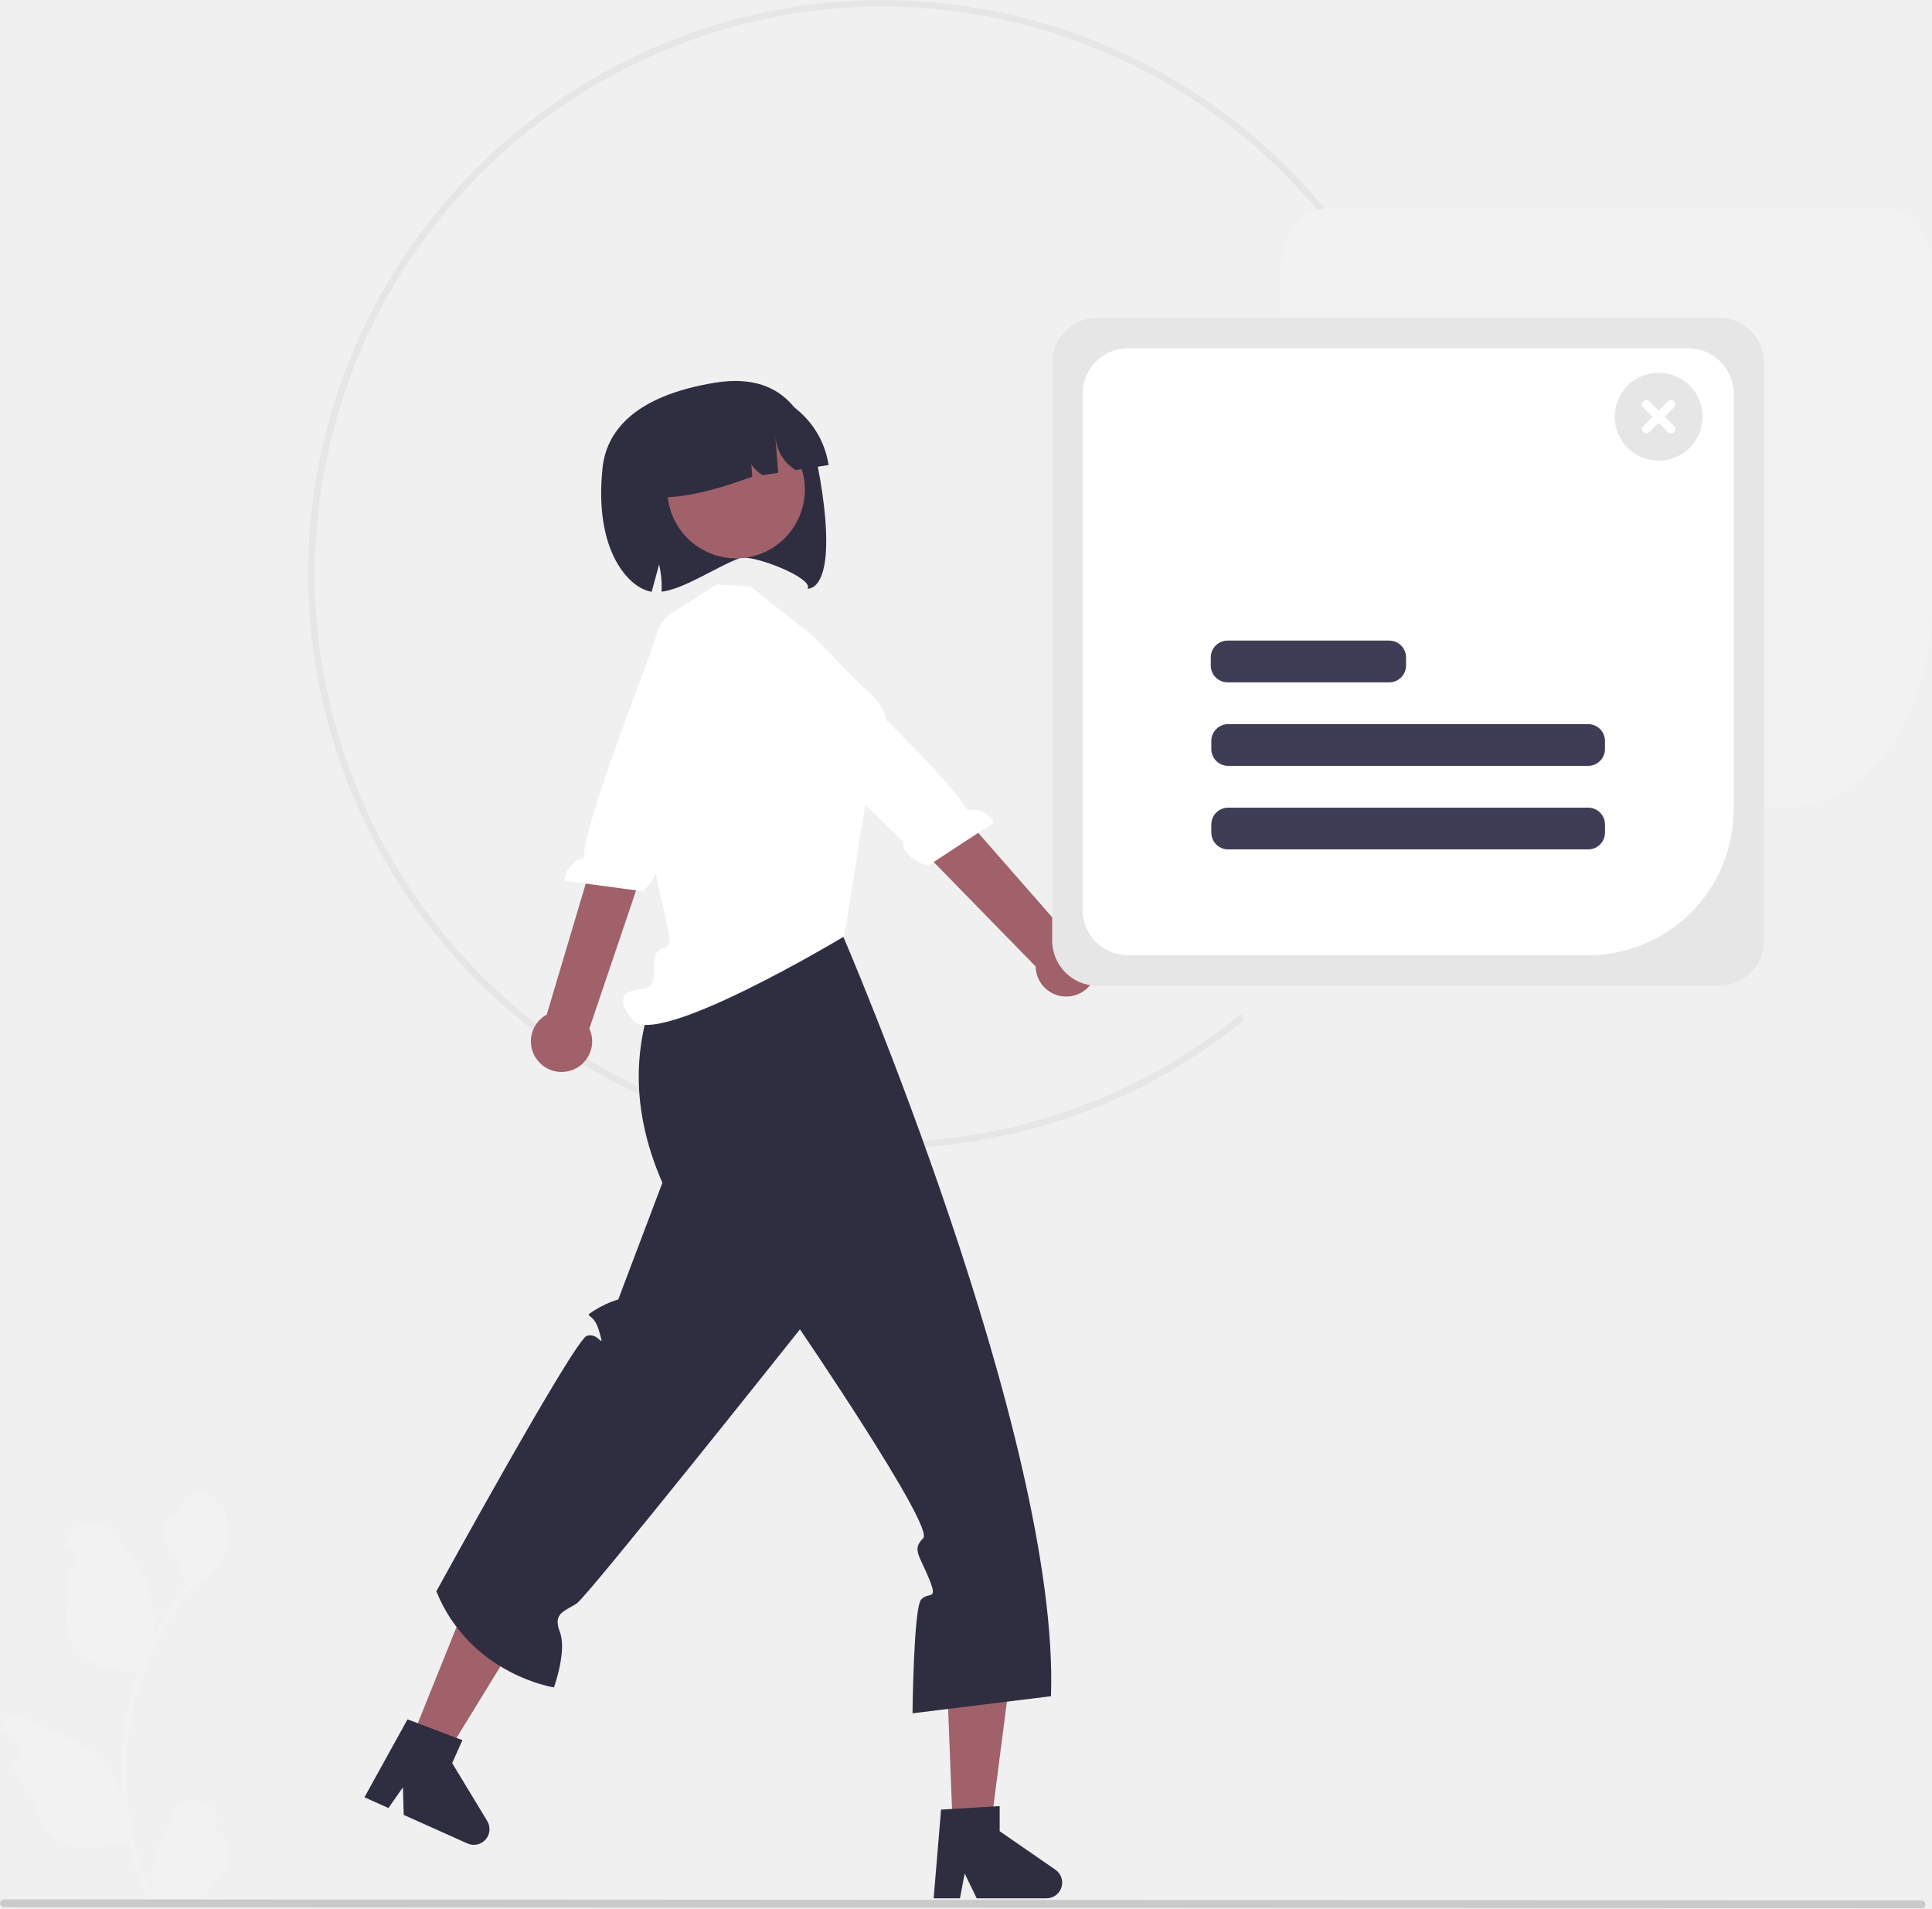
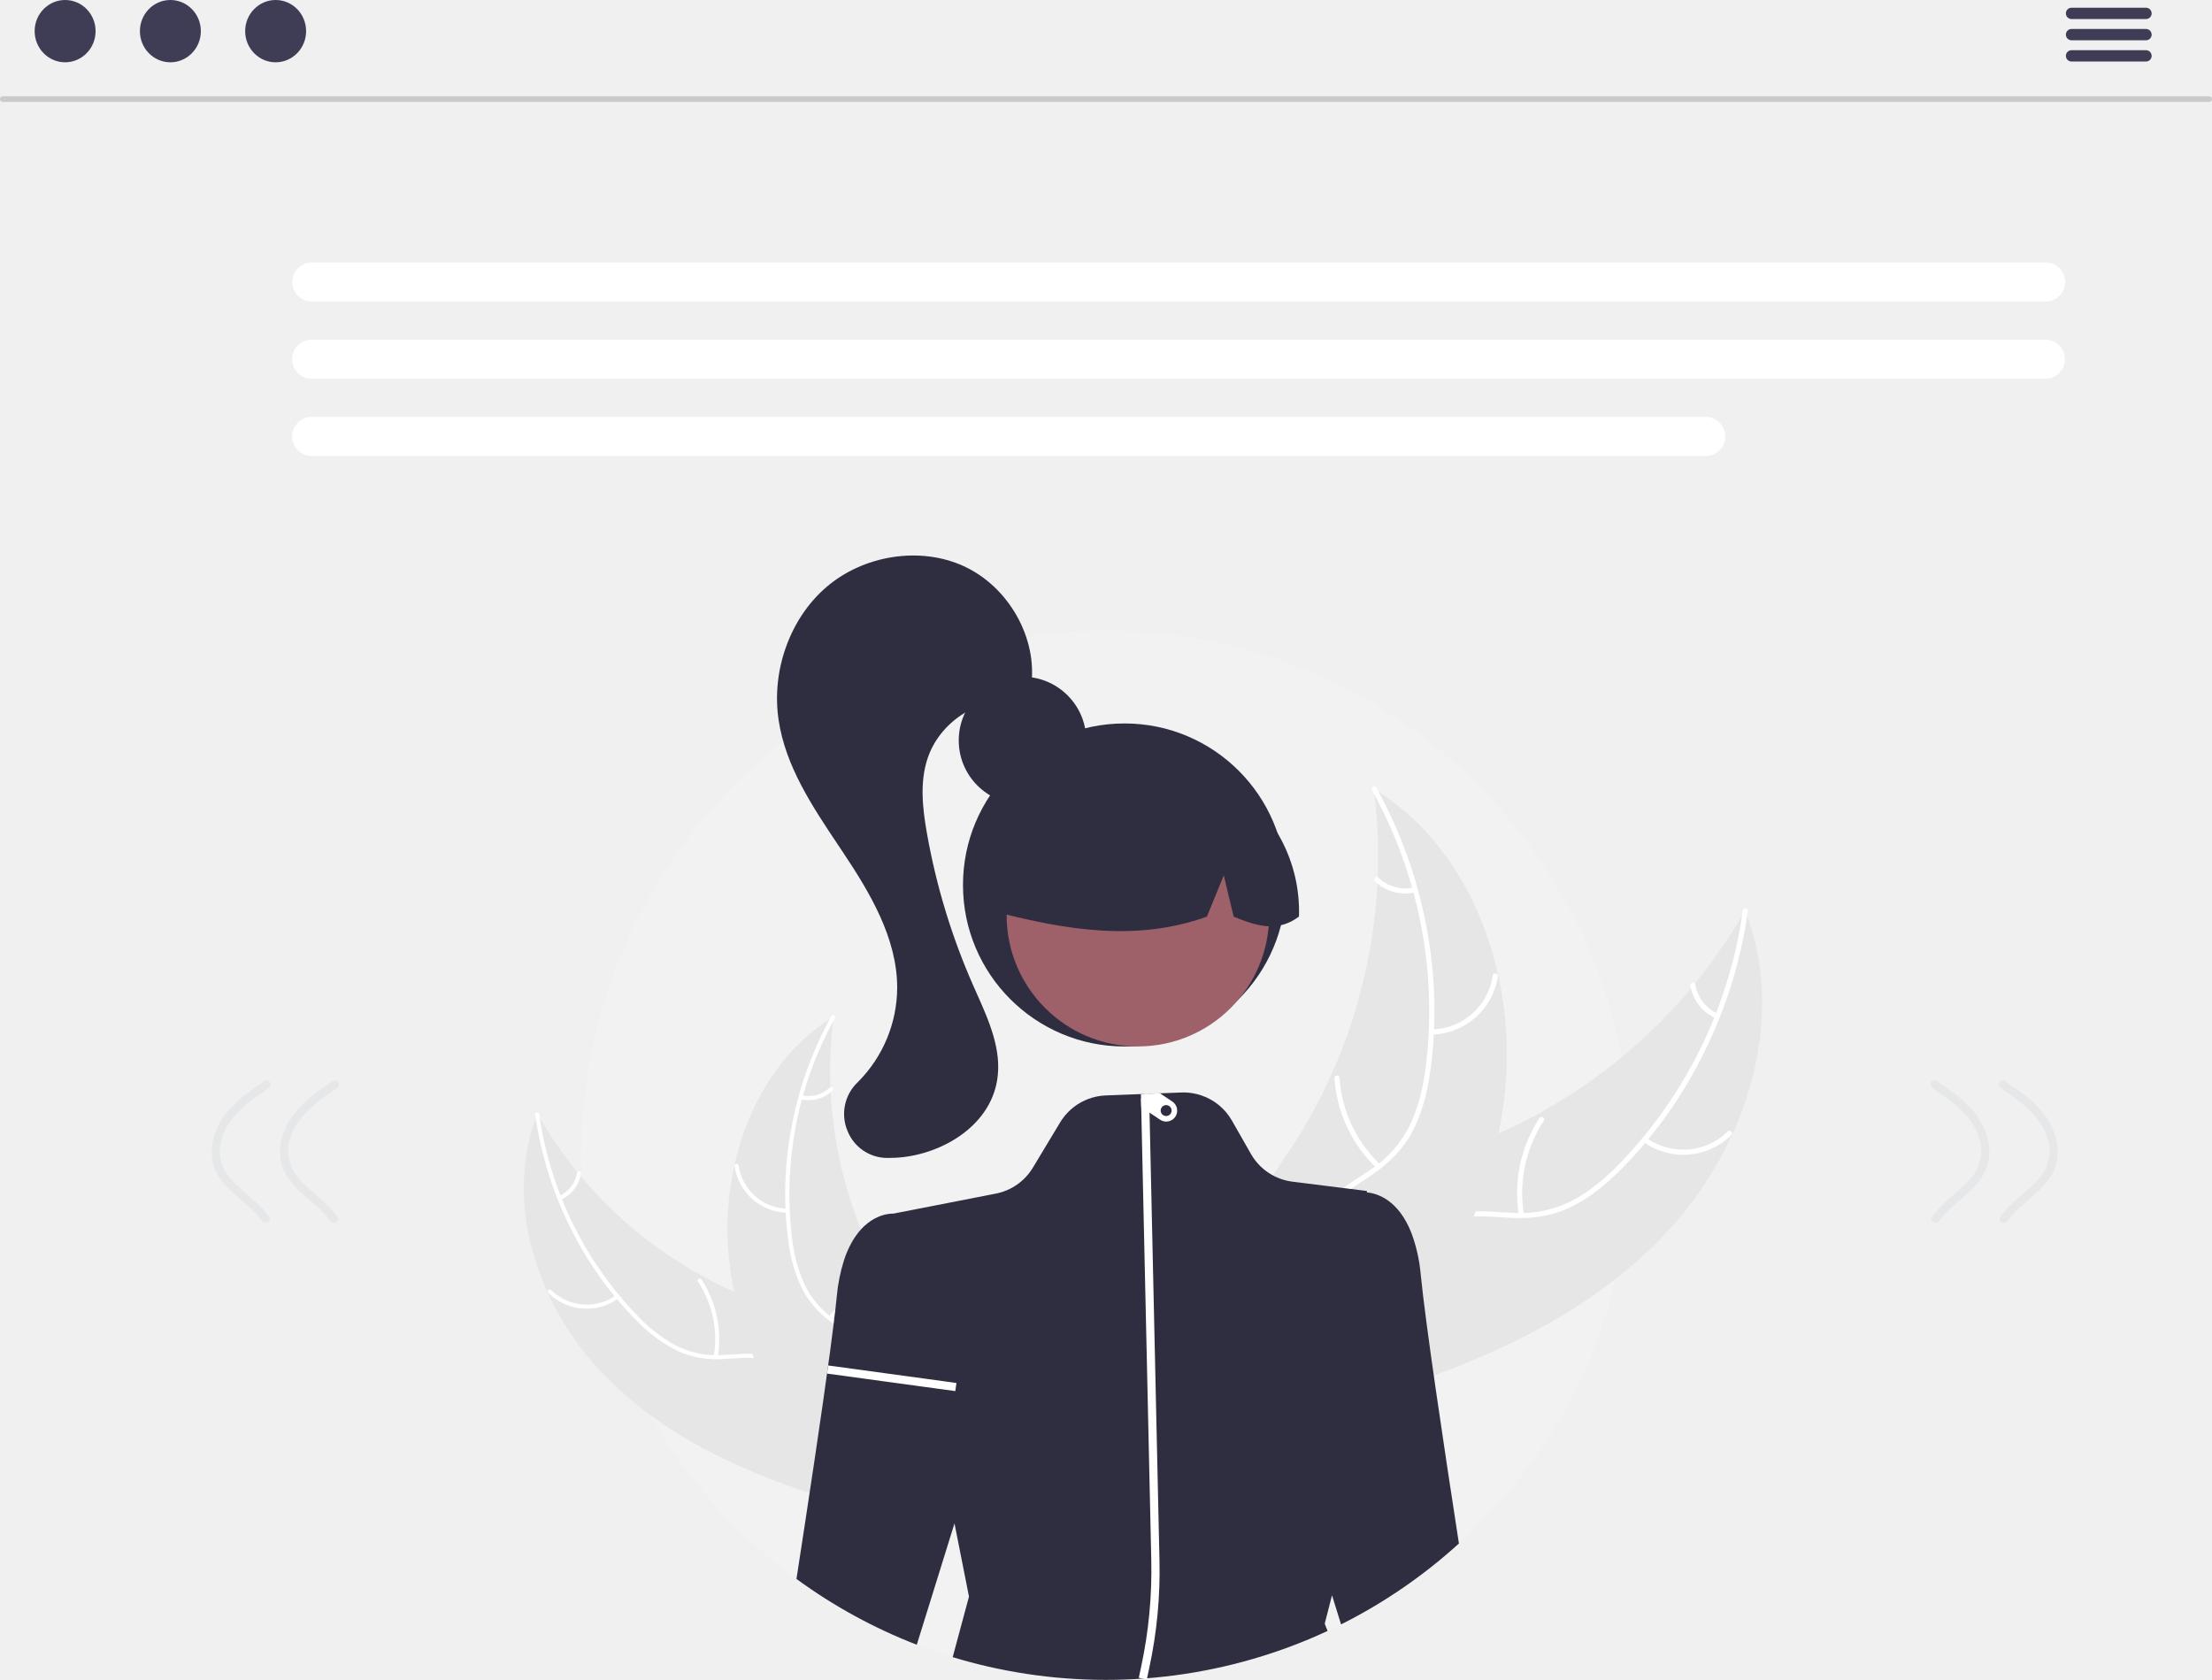
- <svg xmlns="http://www.w3.org/2000/svg" data-name="Layer 1" width="581.139" height="573.951" viewBox="0 0 581.139 573.951">
-   <path d="M534.894,503.733c-92.639-22.009-150.101-115.281-128.092-207.92S522.082,145.712,614.722,167.721A173.062,173.062,0,0,1,735.142,271.56l-1.856.745a171.058,171.058,0,0,0-119.026-102.639C522.694,147.913,430.501,204.71,408.747,296.275S443.79,480.034,535.356,501.788a169.588,169.588,0,0,0,147.284-33.743l1.262,1.55A171.569,171.569,0,0,1,534.894,503.733Z" transform="translate(-309.4305 -163.0243)" fill="#e6e6e6" />
-   <path d="M846.796,405.769H708.386c-7.504,0-13.609-8.482-13.609-18.907V244.66c0-10.425,6.105-18.907,13.609-18.907H876.961c7.504,0,13.609,8.482,13.609,18.907v100.294C890.57,378.488,870.933,405.769,846.796,405.769Z" transform="translate(-309.4305 -163.0243)" fill="#f2f2f2" />
-   <polygon points="286.667 551.826 297.705 551.826 308.432 468.807 283.432 468.807 286.667 551.826" fill="#a0616a" />
-   <path d="M592.496,707.291l17.634-1.053v7.555l16.765,11.579a4.719,4.719,0,0,1-2.682,8.603l-20.994,0-3.619-7.473-1.413,7.473h-7.916Z" transform="translate(-309.4305 -163.0243)" fill="#2f2e41" />
-   <polygon points="122.771 525.497 132.841 530.016 176.618 458.665 153.81 448.43 122.771 525.497" fill="#a0616a" />
-   <path d="M432.01,680.149l16.519,6.26-3.093,6.893,10.555,17.428a4.719,4.719,0,0,1-5.969,6.751l-19.154-8.595-.242-8.3-4.349,6.24-7.222-3.241Z" transform="translate(-309.4305 -163.0243)" fill="#2f2e41" />
-   <path d="M511.617,450.692l51.056-6.923s65.637,151.799,62.889,229.425l-41.652,5.138s.317-31.831,2.628-34.266,5.161.662,2.311-6.302-5.138-8.724-1.714-12.12-37.082-62.788-37.082-62.788-63.737,80.167-67.157,82.447-7.307,2.783-5.079,8.518-1.764,16.722-1.764,16.722-25.118-3.81-35.379-28.893c0,0,41.494-75.592,45.26-76.846s5.477,5.016,3.767-1.255-5.131-3.991-1.71-6.271a30.163,30.163,0,0,1,7.411-3.42l13.272-35.088C498.441,495.3,499.096,472.585,511.617,450.692Z" transform="translate(-309.4305 -163.0243)" fill="#2f2e41" />
-   <polygon points="201.697 247.499 203.571 264.88 202.468 287.673 252.953 281.675 257.697 247.499 251.653 247.558 201.697 247.499" fill="#ffb6b6" />
-   <path d="M554.07,354.381l-19-15h0l-9.974-.58-14.799,9.481-3.624,18.487-8.57,20.818,12.57,56.182s1.179,4.032-1.911,4.516-2.719,6.427-2.719,6.427.629,5.15-2.371,5.604-11.0.454-4,9.454,63.694-25.11,63.694-25.11l6.713-42.123s15.595-20.946-1.2-32.942Z" transform="translate(-309.4305 -163.0243)" fill="#ffffff" />
-   <path d="M471.126,481.939a9.157,9.157,0,0,1,2.763-13.767l23.899-80.205,14.944,7.524L486.706,472.366a9.207,9.207,0,0,1-15.58,9.573Z" transform="translate(-309.4305 -163.0243)" fill="#a0616a" />
-   <path d="M513.729,347.54s-4.272-2.27-7.194,7.554c-2.339,7.865-21.321,54.713-21.563,66.103a7.194,7.194,0,0,0-5.696,6.733l23.469,3.145c4.101-3.459,5.177-8.131,3.59-9.517l5.096-13.917,21.258-44.279L516.846,349.126Z" transform="translate(-309.4305 -163.0243)" fill="#ffffff" />
-   <path d="M639.13,455.576a9.157,9.157,0,0,0-8.445-11.218l-54.824-62.613-11.63,13.877,56.711,58.061a9.207,9.207,0,0,0,18.187,1.894Z" transform="translate(-309.4305 -163.0243)" fill="#a0616a" />
-   <path d="M542.597,352.816s2.87-3.894,9.753,3.7c5.51,6.08,42.884,40.113,48.028,50.278a7.194,7.194,0,0,1,8.048,3.608l-19.801,12.985c-5.193-1.345-8.184-5.092-7.353-7.029l-10.613-10.345-38.316-30.732,8.129-19.687Z" transform="translate(-309.4305 -163.0243)" fill="#ffffff" />
-   <path d="M552.323,340.129c2.2-3.16-16.81-10.63-20.49-9.21-7.55,2.93-16.47,9.19-23.41,10.08a30.133,30.133,0,0,0-.73-8.2c-.75,2.73-1.49,5.47-2.24,8.21-6.55-.93-17.46-11.91-14.78-37.24,1.11-10.43,8.76-21.52,33.76-25.63,23.08-3.78,28.71,13.35,30.87,24.54C560.223,328.089,557.793,339.739,552.323,340.129Z" transform="translate(-309.4305 -163.0243)" fill="#2f2e41" />
-   <circle cx="221.407" cy="147.251" r="20.681" fill="#a0616a" />
-   <path d="M558.673,302.896l0,0-9.906,1.514c-4.369-2.736-6.033-6.797-6.241-11.569l.996,12.371-4.735.724c-3.09-2.062-4.471-4.295-3.64-6.749l.581,7.216c-12.621,4.547-24.854,7.901-35.182,5.377l0,0a26.822,26.822,0,0,1,22.462-30.566l5.099-.779A26.822,26.822,0,0,1,558.673,302.896Z" transform="translate(-309.4305 -163.0243)" fill="#2f2e41" />
-   <path d="M376.899,714.873a2.807,2.807,0,0,1-2.035-4.866l.192-.765q-.038-.092-.076-.184a7.539,7.539,0,0,0-13.907.052c-2.275,5.478-5.17,10.966-5.883,16.758a22.304,22.304,0,0,0,.392,7.671,89.42,89.42,0,0,1-8.134-37.139,86.307,86.307,0,0,1,.535-9.628q.443-3.931,1.231-7.807A90.455,90.455,0,0,1,367.152,640.628a24.073,24.073,0,0,0,10.012-10.387,18.363,18.363,0,0,0,1.67-5.018c-.487.064-1.838-7.359-1.47-7.815-.679-1.031-1.895-1.543-2.637-2.549-3.689-5.002-8.773-4.129-11.426,2.669-5.669,2.861-5.724,7.606-2.245,12.169,2.213,2.903,2.517,6.832,4.459,9.94-.2.256-.408.503-.607.759a91.039,91.039,0,0,0-9.502,15.054A37.846,37.846,0,0,0,353.145,637.871c-2.163-5.217-6.216-9.611-9.786-14.122-4.288-5.418-13.08-3.053-13.836,3.814q-.011.1-.021.199.795.449,1.557.952a3.808,3.808,0,0,1-1.535,6.93l-.078.012a37.89,37.89,0,0,0,.999,5.665c-4.58,17.71,5.307,24.16,19.424,24.45.312.16.615.32.927.471a92.924,92.924,0,0,0-5.002,23.539,88.135,88.135,0,0,0,.064,14.231l-.024-.168a23.289,23.289,0,0,0-7.95-13.448c-6.118-5.026-14.762-6.877-21.363-10.916a4.371,4.371,0,0,0-6.694,4.252q.013.088.027.176a25.578,25.578,0,0,1,2.868,1.382q.795.449,1.557.952a3.808,3.808,0,0,1-1.535,6.93l-.078.012c-.056.008-.104.016-.16.024a37.923,37.923,0,0,0,6.975,10.923c2.863,15.46,15.162,16.927,28.318,12.425h.008A92.897,92.897,0,0,0,354.048,734.777h22.293c.08-.248.152-.503.224-.751a25.329,25.329,0,0,1-6.169-.367c1.654-2.03,3.308-4.075,4.962-6.105a1.384,1.384,0,0,0,.104-.12c.839-1.039,1.686-2.069,2.525-3.108l0-.001a37.102,37.102,0,0,0-1.087-9.451Z" transform="translate(-309.4305 -163.0243)" fill="#f2f2f2" />
-   <path d="M310.621,736.668l576.75.307a1.191,1.191,0,1,0,0-2.381l-576.75-.307a1.191,1.191,0,0,0,0,2.381Z" transform="translate(-309.4305 -163.0243)" fill="#cacaca" />
-   <path d="M826.464,459.519H639.528a13.625,13.625,0,0,1-13.609-13.609V272.187a13.625,13.625,0,0,1,13.609-13.609h186.936a13.625,13.625,0,0,1,13.609,13.609V445.91A13.625,13.625,0,0,1,826.464,459.519Z" transform="translate(-309.4305 -163.0243)" fill="#e6e6e6" />
-   <path d="M787.119,450.34H648.71a13.625,13.625,0,0,1-13.609-13.609V281.374a13.625,13.625,0,0,1,13.609-13.609H817.284a13.625,13.625,0,0,1,13.609,13.609V406.566A43.823,43.823,0,0,1,787.119,450.34Z" transform="translate(-309.4305 -163.0243)" fill="#fff" />
-   <path d="M713.561,319.602a20.005,20.005,0,1,1-20.01-20A19.983,19.983,0,0,1,713.561,319.602Z" transform="translate(-309.4305 -163.0243)" fill="#ffffff" />
-   <rect x="364.194" y="192.666" width="58.745" height="12.562" rx="5.07" fill="#3f3d56" />
-   <rect x="364.359" y="217.79" width="118.415" height="12.562" rx="5.07" fill="#3f3d56" />
-   <rect x="364.359" y="242.914" width="118.415" height="12.562" rx="5.07" fill="#3f3d56" />
-   <circle cx="384.567" cy="152.476" r="7" fill="#fff" />
-   <path d="M701.501,325.002h-15a3.504,3.504,0,0,0-3.5,3.5,52.96,52.96,0,0,0,1.4,8.89,19.986,19.986,0,0,0,19.34-.57,52.457,52.457,0,0,0,1.26-8.32A3.504,3.504,0,0,0,701.501,325.002Z" transform="translate(-309.4305 -163.0243)" fill="#fff" />
-   <path d="M808.341,301.574A13.218,13.218,0,1,1,821.559,288.356,13.218,13.218,0,0,1,808.341,301.574Z" transform="translate(-309.4305 -163.0243)" fill="#e6e6e6" />
-   <path d="M812.951,291.122,810.185,288.356l2.766-2.766a1.304,1.304,0,0,0-1.844-1.844l-2.766,2.766-2.766-2.766a1.304,1.304,0,0,0-1.844,1.844l2.766,2.766-2.766,2.766a1.304,1.304,0,0,0,1.844,1.844l2.766-2.766,2.766,2.766a1.304,1.304,0,1,0,1.844-1.844Z" transform="translate(-309.4305 -163.0243)" fill="#fff" />
+ <svg xmlns="http://www.w3.org/2000/svg" data-name="Layer 1" width="809.342" height="614.734" viewBox="0 0 809.342 614.734">
+   <path d="M791.997,565.367a192.184,192.184,0,0,1-105.99,171.7q-2.445,1.23-4.94,2.39a192.755,192.755,0,0,1-137.16,9.59q-6.675-2.04-13.14-4.54a192.057,192.057,0,0,1,39.53-368.86,193.87,193.87,0,0,1,29.7-2.28C706.037,373.367,791.997,459.327,791.997,565.367Z" transform="translate(-195.3291 -142.6328)" fill="#f2f2f2" />
+   <path d="M805.925,592.731c28.622-31.077,43.35-77.603,27.918-116.933A194.659,194.659,0,0,1,731.856,562.17c-16.653,6.053-35.805,11.052-44.851,26.288-5.629,9.48-6.028,21.347-3.477,32.072,2.551,10.726,7.791,20.59,12.98,30.318l.032,2.752C737.074,641.688,777.302,623.808,805.925,592.731Z" transform="translate(-195.3291 -142.6328)" fill="#e6e6e6" />
+   <path d="M832.981,476.008a166.381,166.381,0,0,1-44.719,92.083c-5.22,5.374-10.983,10.371-17.645,13.878a41.094,41.094,0,0,1-21.15,4.52c-6.84-.244-13.807-1.285-20.587.138-7.146,1.5-12.801,6.114-16.469,12.338-4.488,7.615-5.972,16.389-7.126,25.02-1.28,9.583-2.459,19.556-7.931,27.803-.663.999.926,1.97,1.588.972,9.521-14.349,6.313-32.672,12.731-48.143,2.995-7.219,8.183-13.579,15.947-15.766,6.789-1.912,13.975-.844,20.898-.537,7.269.322,14.189-.571,20.845-3.649,6.808-3.149,12.779-7.931,18.114-13.148a161.419,161.419,0,0,0,29.811-40.701A169.331,169.331,0,0,0,834.843,476.046c.166-1.184-1.697-1.214-1.862-.038Z" transform="translate(-195.3291 -142.6328)" fill="#fff" />
+   <path d="M796.537,560.426A24.962,24.962,0,0,0,828.771,558.024c.85-.844-.422-2.205-1.273-1.359a23.115,23.115,0,0,1-29.989,2.173c-.965-.71-1.931.882-.972,1.588Z" transform="translate(-195.3291 -142.6328)" fill="#fff" />
+   <path d="M752.918,587.07a48.113,48.113,0,0,1,7.258-34.304c.659-1.002-.93-1.972-1.588-.972a50.045,50.045,0,0,0-7.48,35.712c.2,1.184,2.009.741,1.81-.436Z" transform="translate(-195.3291 -142.6328)" fill="#fff" />
+   <path d="M823.758,513.516a14.13,14.13,0,0,1-8.136-10.657c-.185-1.186-1.994-.742-1.81.436a15.834,15.834,0,0,0,8.974,11.809.962.962,0,0,0,1.28-.308.936.936,0,0,0-.308-1.28Z" transform="translate(-195.3291 -142.6328)" fill="#fff" />
+   <path d="M697.926,431.197c.094.744.189,1.487.272,2.242a186.084,186.084,0,0,1,1.204,30.161c-.02.779-.052,1.568-.094,2.345A196.174,196.174,0,0,1,682.342,536.15a190.509,190.509,0,0,1-13.858,25.413c-7.261,11.196-16.024,22.758-19.072,35.329a32.682,32.682,0,0,0-.753,3.974l44.52,52.561c.161.069.311.148.472.217l1.682,2.18c.3-.399.603-.82.904-1.219.175-.231.34-.473.516-.704.114-.158.227-.316.338-.452.038-.052.076-.105.102-.147.112-.136.201-.274.3-.399q2.55-3.519,5.058-7.085c.012-.01.012-.01.014-.032,12.698-18.15,23.993-37.52,31.988-57.988.24-.616.493-1.241.713-1.881a181.789,181.789,0,0,0,8.346-28.468,160.71,160.71,0,0,0,2.424-16.079,133.641,133.641,0,0,0-2.5-41.71c-6.014-27.282-20.687-52.337-43.832-67.334C699.113,431.943,698.53,431.57,697.926,431.197Z" transform="translate(-195.3291 -142.6328)" fill="#e6e6e6" />
+   <path d="M697.359,431.881a166.381,166.381,0,0,1,19.735,100.447c-.933,7.434-2.525,14.894-5.733,21.705a41.094,41.094,0,0,1-14.166,16.343c-5.608,3.923-11.798,7.287-16.355,12.505-4.803,5.5-6.539,12.589-5.721,19.767,1.001,8.783,5.099,16.682,9.374,24.267,4.747,8.422,9.811,17.095,10.407,26.974.072,1.197,1.925,1.015,1.853-.18-1.037-17.189-14.631-29.887-18.82-46.104-1.955-7.567-1.641-15.769,3.241-22.189,4.269-5.614,10.65-9.088,16.363-13.011,5.998-4.119,10.985-8.999,14.446-15.464,3.54-6.613,5.428-14.027,6.547-21.404a161.419,161.419,0,0,0-.702-50.446,169.331,169.331,0,0,0-18.96-54.3c-.58-1.045-2.086.053-1.509,1.091Z" transform="translate(-195.3291 -142.6328)" fill="#fff" />
+   <path d="M719.085,521.225a24.962,24.962,0,0,0,24.291-21.325c.17-1.186-1.664-1.506-1.835-.319a23.115,23.115,0,0,1-22.637,19.79c-1.198.014-1.011,1.867.18,1.853Z" transform="translate(-195.3291 -142.6328)" fill="#fff" />
+   <path d="M700.3,568.76A48.113,48.113,0,0,1,685.441,537.001c-.076-1.197-1.93-1.015-1.853.18a50.045,50.045,0,0,0,15.529,33.017c.872.825,2.051-.618,1.183-1.438Z" transform="translate(-195.3291 -142.6328)" fill="#fff" />
+   <path d="M712.577,467.381a14.13,14.13,0,0,1-12.912-3.611c-.862-.835-2.039.608-1.183,1.438a15.834,15.834,0,0,0,14.276,4.026.962.962,0,0,0,.837-1.017.936.936,0,0,0-1.017-.837Z" transform="translate(-195.3291 -142.6328)" fill="#fff" />
+   <path d="M1003.657,179.933H196.343a1.036,1.036,0,0,1,0-2.072h807.315a1.036,1.036,0,0,1,0,2.072Z" transform="translate(-195.3291 -142.6328)" fill="#cacaca" />
+   <ellipse cx="23.826" cy="11.397" rx="11.149" ry="11.397" fill="#3f3d56" />
+   <ellipse cx="62.339" cy="11.397" rx="11.149" ry="11.397" fill="#3f3d56" />
+   <ellipse cx="100.853" cy="11.397" rx="11.149" ry="11.397" fill="#3f3d56" />
+   <path d="M980.582,149.604h-27.365a2.073,2.073,0,0,1,0-4.144h27.365a2.073,2.073,0,0,1,0,4.144Z" transform="translate(-195.3291 -142.6328)" fill="#3f3d56" />
+   <path d="M980.582,157.375h-27.365a2.073,2.073,0,0,1,0-4.144h27.365a2.073,2.073,0,0,1,0,4.144Z" transform="translate(-195.3291 -142.6328)" fill="#3f3d56" />
+   <path d="M980.582,165.146h-27.365a2.073,2.073,0,0,1,0-4.144h27.365a2.073,2.073,0,0,1,0,4.144Z" transform="translate(-195.3291 -142.6328)" fill="#3f3d56" />
+   <path d="M414.21,643.487c-22.836-24.794-34.586-61.915-22.274-93.293a155.305,155.305,0,0,0,81.368,68.91c13.286,4.83,28.567,8.818,35.784,20.974,4.491,7.564,4.809,17.031,2.774,25.588-2.035,8.558-6.216,16.427-10.356,24.189l-.026,2.196C469.141,682.546,437.046,668.281,414.21,643.487Z" transform="translate(-195.3291 -142.6328)" fill="#e6e6e6" />
+   <path d="M392.623,550.361a132.744,132.744,0,0,0,35.678,73.467,57.164,57.164,0,0,0,14.078,11.072,32.786,32.786,0,0,0,16.874,3.606c5.457-.195,11.016-1.026,16.425.11a20.075,20.075,0,0,1,13.139,9.844c3.581,6.076,4.765,13.076,5.685,19.961,1.022,7.645,1.962,15.602,6.328,22.183.529.797-.739,1.571-1.267.775-7.596-11.448-5.036-26.067-10.157-38.41-2.389-5.759-6.529-10.834-12.723-12.578-5.417-1.526-11.15-.674-16.673-.429a34.986,34.986,0,0,1-16.631-2.912,52.847,52.847,0,0,1-14.452-10.49,128.785,128.785,0,0,1-23.785-32.472,135.098,135.098,0,0,1-14.005-43.698c-.132-.944,1.354-.968,1.486-.03Z" transform="translate(-195.3291 -142.6328)" fill="#fff" />
+   <path d="M421.7,617.712a19.916,19.916,0,0,1-25.718-1.916c-.678-.674.337-1.759,1.016-1.085a18.442,18.442,0,0,0,23.926,1.734c.77-.567,1.541.704.775,1.267Z" transform="translate(-195.3291 -142.6328)" fill="#fff" />
+   <path d="M456.5,638.97a38.386,38.386,0,0,0-5.79-27.369c-.526-.799.742-1.574,1.267-.775a39.927,39.927,0,0,1,5.967,28.492c-.16.944-1.603.592-1.444-.348Z" transform="translate(-195.3291 -142.6328)" fill="#fff" />
+   <path d="M399.982,580.286a11.273,11.273,0,0,0,6.491-8.503c.148-.946,1.591-.592,1.444.348a12.633,12.633,0,0,1-7.16,9.422.768.768,0,0,1-1.021-.246.747.747,0,0,1,.246-1.021Z" transform="translate(-195.3291 -142.6328)" fill="#fff" />
+   <path d="M500.375,514.609c-.075.593-.151,1.187-.217,1.789a148.464,148.464,0,0,0-.96,24.064c.016.622.041,1.251.075,1.871a156.514,156.514,0,0,0,13.536,56.011,151.995,151.995,0,0,0,11.056,20.276c5.793,8.933,12.784,18.157,15.216,28.187a26.075,26.075,0,0,1,.601,3.171L504.162,691.912c-.129.055-.248.118-.377.173l-1.342,1.739c-.24-.318-.481-.654-.721-.972-.14-.184-.272-.378-.411-.562-.091-.126-.181-.252-.27-.36-.03-.042-.06-.084-.081-.118-.089-.108-.16-.218-.24-.318q-2.034-2.807-4.036-5.653c-.01-.008-.01-.008-.011-.026-10.131-14.481-19.142-29.935-25.521-46.265-.192-.491-.393-.99-.569-1.501a145.036,145.036,0,0,1-6.658-22.713,128.218,128.218,0,0,1-1.934-12.829,106.623,106.623,0,0,1,1.994-33.277c4.798-21.767,16.505-41.757,34.971-53.722C499.428,515.204,499.893,514.907,500.375,514.609Z" transform="translate(-195.3291 -142.6328)" fill="#e6e6e6" />
+   <path d="M500.827,515.154a132.744,132.744,0,0,0-15.745,80.14,57.164,57.164,0,0,0,4.574,17.317,32.786,32.786,0,0,0,11.302,13.039c4.474,3.13,9.413,5.814,13.048,9.977a20.075,20.075,0,0,1,4.564,15.771c-.799,7.007-4.068,13.309-7.479,19.361-3.787,6.719-7.828,13.639-8.303,21.521-.058.955-1.536.81-1.479-.144.828-13.714,11.673-23.845,15.015-36.783,1.56-6.037,1.31-12.581-2.586-17.703-3.406-4.479-8.497-7.251-13.055-10.381a34.985,34.985,0,0,1-11.526-12.338,52.847,52.847,0,0,1-5.223-17.077,128.785,128.785,0,0,1,.56-40.247,135.098,135.098,0,0,1,15.127-43.322c.463-.834,1.664.042,1.204.871Z" transform="translate(-195.3291 -142.6328)" fill="#fff" />
+   <path d="M483.493,586.437a19.916,19.916,0,0,1-19.38-17.014c-.136-.946,1.328-1.202,1.464-.254a18.442,18.442,0,0,0,18.06,15.79c.956.011.807,1.49-.144,1.479Z" transform="translate(-195.3291 -142.6328)" fill="#fff" />
+   <path d="M498.481,624.362a38.386,38.386,0,0,0,11.855-25.339c.061-.955,1.54-.81,1.479.144a39.927,39.927,0,0,1-12.39,26.342c-.696.658-1.636-.493-.944-1.147Z" transform="translate(-195.3291 -142.6328)" fill="#fff" />
+   <path d="M488.686,543.478a11.273,11.273,0,0,0,10.302-2.881c.687-.667,1.627.485.944,1.147a12.633,12.633,0,0,1-11.39,3.212.768.768,0,0,1-.667-.811.747.747,0,0,1,.811-.667Z" transform="translate(-195.3291 -142.6328)" fill="#fff" />
+   <path d="M943.786,252.97H309.448a7.153,7.153,0,1,1,0-14.307H943.786a7.153,7.153,0,1,1,0,14.307Z" transform="translate(-195.3291 -142.6328)" fill="#ffffff" />
+   <path d="M943.786,281.237H309.448a7.154,7.154,0,1,1,0-14.307H943.786a7.154,7.154,0,0,1,0,14.307Z" transform="translate(-195.3291 -142.6328)" fill="#ffffff" />
+   <path d="M819.526,309.503H309.448a7.154,7.154,0,1,1,0-14.307H819.526a7.154,7.154,0,0,1,0,14.307Z" transform="translate(-195.3291 -142.6328)" fill="#ffffff" />
+   <path d="M902.333,540.776c7.149,4.853,15.096,10.313,17.4,19.171a14.569,14.569,0,0,1-1.484,11.335c-1.835,3.058-4.568,5.461-7.234,7.776-3.167,2.751-6.36,5.454-8.817,8.888-1.125,1.573,1.475,3.072,2.59,1.514,4.556-6.367,12.127-9.974,16.137-16.806,4.742-8.081,1.577-17.664-4.299-24.206-3.667-4.082-8.266-7.2-12.778-10.263-1.602-1.087-3.104,1.511-1.514,2.59Z" transform="translate(-195.3291 -142.6328)" fill="#e6e7e8" />
+   <path d="M927.333,540.776c7.149,4.853,15.096,10.313,17.4,19.171a14.569,14.569,0,0,1-1.484,11.335c-1.835,3.058-4.568,5.461-7.234,7.776-3.167,2.751-6.36,5.454-8.817,8.888-1.125,1.573,1.475,3.072,2.59,1.514,4.556-6.367,12.127-9.974,16.136-16.806,4.742-8.081,1.578-17.664-4.299-24.206-3.667-4.082-8.266-7.2-12.778-10.263-1.602-1.087-3.104,1.511-1.514,2.59Z" transform="translate(-195.3291 -142.6328)" fill="#e6e7e8" />
+   <path d="M318.681,540.776c-7.149,4.853-15.096,10.313-17.4,19.171a14.569,14.569,0,0,0,1.484,11.335c1.835,3.058,4.568,5.461,7.234,7.776,3.167,2.751,6.36,5.454,8.817,8.888,1.125,1.573-1.475,3.072-2.59,1.514-4.556-6.367-12.127-9.974-16.137-16.806-4.742-8.081-1.577-17.664,4.299-24.206,3.667-4.082,8.266-7.2,12.778-10.263,1.602-1.087,3.104,1.511,1.514,2.59Z" transform="translate(-195.3291 -142.6328)" fill="#e6e7e8" />
+   <path d="M293.681,540.776c-7.149,4.853-15.096,10.313-17.4,19.171a14.569,14.569,0,0,0,1.484,11.335c1.835,3.058,4.568,5.461,7.234,7.776,3.167,2.751,6.36,5.454,8.817,8.888,1.125,1.573-1.475,3.072-2.59,1.514-4.556-6.367-12.127-9.974-16.136-16.806-4.742-8.081-1.578-17.664,4.299-24.206,3.667-4.082,8.266-7.2,12.778-10.263,1.602-1.087,3.104,1.511,1.514,2.59Z" transform="translate(-195.3291 -142.6328)" fill="#e6e7e8" />
+   <circle cx="374.121" cy="270.959" r="23.33" fill="#2f2e41" />
+   <circle cx="411.449" cy="323.842" r="59.104" fill="#2f2e41" />
+   <circle cx="416.34" cy="334.902" r="48.028" fill="#9e616a" />
+   <path d="M644.285,428.577a55.015,55.015,0,0,0-83.642,48.014c24.473,6.144,50.183,10.847,76.282,1.47l6.163-15.084,3.634,15.096c7.948,3.249,15.916,5.997,23.885-.031A56.173,56.173,0,0,0,644.285,428.577Z" transform="translate(-195.3291 -142.6328)" fill="#2f2e41" />
+   <path d="M520.191,566.367h-.063a15.66,15.66,0,0,1-14.709-9.889,15.998,15.998,0,0,1,3.652-17.733l.27-.268a49.096,49.096,0,0,0,14.257-34.421c.011-18.219-10.188-35.057-19.748-49.409l-1.762-2.64c-9.528-14.253-19.38-28.991-21.888-45.969-2.663-18.031,4.165-37.062,17.394-48.486,13.731-11.856,34.433-15.043,50.343-7.749,16.49,7.561,27.098,26.397,24.674,43.813l-.025.181-5.795,5.213-.213-.016c-13.722-1.058-27.39,7.983-31.806,21.011-2.974,8.77-1.904,18.379-.307,27.457a242.684,242.684,0,0,0,16.962,55.836q.6,1.361,1.215,2.732c4.593,10.284,9.342,20.918,7.523,31.933-2.875,17.407-21.351,27.594-37.276,28.34Q521.537,566.368,520.191,566.367Z" transform="translate(-195.3291 -142.6328)" fill="#2f2e41" />
+   <path d="M729.127,707.467a192.587,192.587,0,0,1-43.12,29.6l-3.31-10.66-2.67,10.39,1.04,2.66c-1.15.54-2.31,1.06-3.47,1.57q-1.485.66-2.97,1.29a192.837,192.837,0,0,1-114.76,10.84c-1.01-.21-2.01-.43-3.01-.66-4.37-1-8.69-2.16-12.95-3.45l5.96-22.16-5.3-26.79-13.8,44.41a191.752,191.752,0,0,1-44.02-24.08c4.24-27.41,9.21-60.31,12.28-83.08,1.11-8.32,1.97-15.28,2.45-20.14a61.936,61.936,0,0,1,2.66-13.41,36.556,36.556,0,0,1,2.59-6.1c.22-.43.46-.84.7-1.24.23-.39.47-.76.72-1.12,6.14-9.15,14.02-8.59,14.02-8.59l23.52-4.59,7.35-1.44,2.99-.58,3.66-.72a20.377,20.377,0,0,0,13.55-9.48l9.99-16.59a20.452,20.452,0,0,1,8.96-8.01c.45-.2.91-.39,1.37-.57a20.202,20.202,0,0,1,6.34-1.27l14.14-.55,5.72-.23,7.81-.3a20.014,20.014,0,0,1,5.48.54h.01c.63.15,1.23.32,1.84.53a20.354,20.354,0,0,1,11.17,9.2l6.98,12.24a20.387,20.387,0,0,0,15.19,10.13l2.68.33,3.01.38,7.61.95,13.9,1.74.03.53c2.66.21,10.24,1.77,15.32,12.6.34.71.66,1.47.97,2.26a57.827,57.827,0,0,1,3.37,14.92c.03.22.05.44.07.66C716.897,626.757,723.487,670.947,729.127,707.467Z" transform="translate(-195.3291 -142.6328)" fill="#2f2e41" />
+   <path d="M615.876,752.787l-.949,4.43-2.93-.63.871-4.063a168.288,168.288,0,0,0,3.7-39.028l-3.682-165.739-.07-2.98-.04-1.81,1.52-.03,1.48-.03.15,6.88,3.642,164.007A168.289,168.289,0,0,1,615.876,752.787Z" transform="translate(-195.3291 -142.6328)" fill="#ffffff" />
+   <polygon points="303.018 499.674 345.198 505.434 348.148 505.834 349.948 506.084 349.738 507.584 349.528 509.054 342.708 508.124 302.608 502.644 303.018 499.674" fill="#ffffff" />
+   <path d="M624.227,545.707l-4.47-2.99-5.46.22-.26.01-1.22,1.83.07,2.98,3.04,2.03,3.85,2.57a4.001,4.001,0,1,0,4.45-6.65Zm-.56,4.44a2.001,2.001,0,1,1-.55-2.78A2.009,2.009,0,0,1,623.667,550.147Z" transform="translate(-195.3291 -142.6328)" fill="#ffffff" />
</svg>
